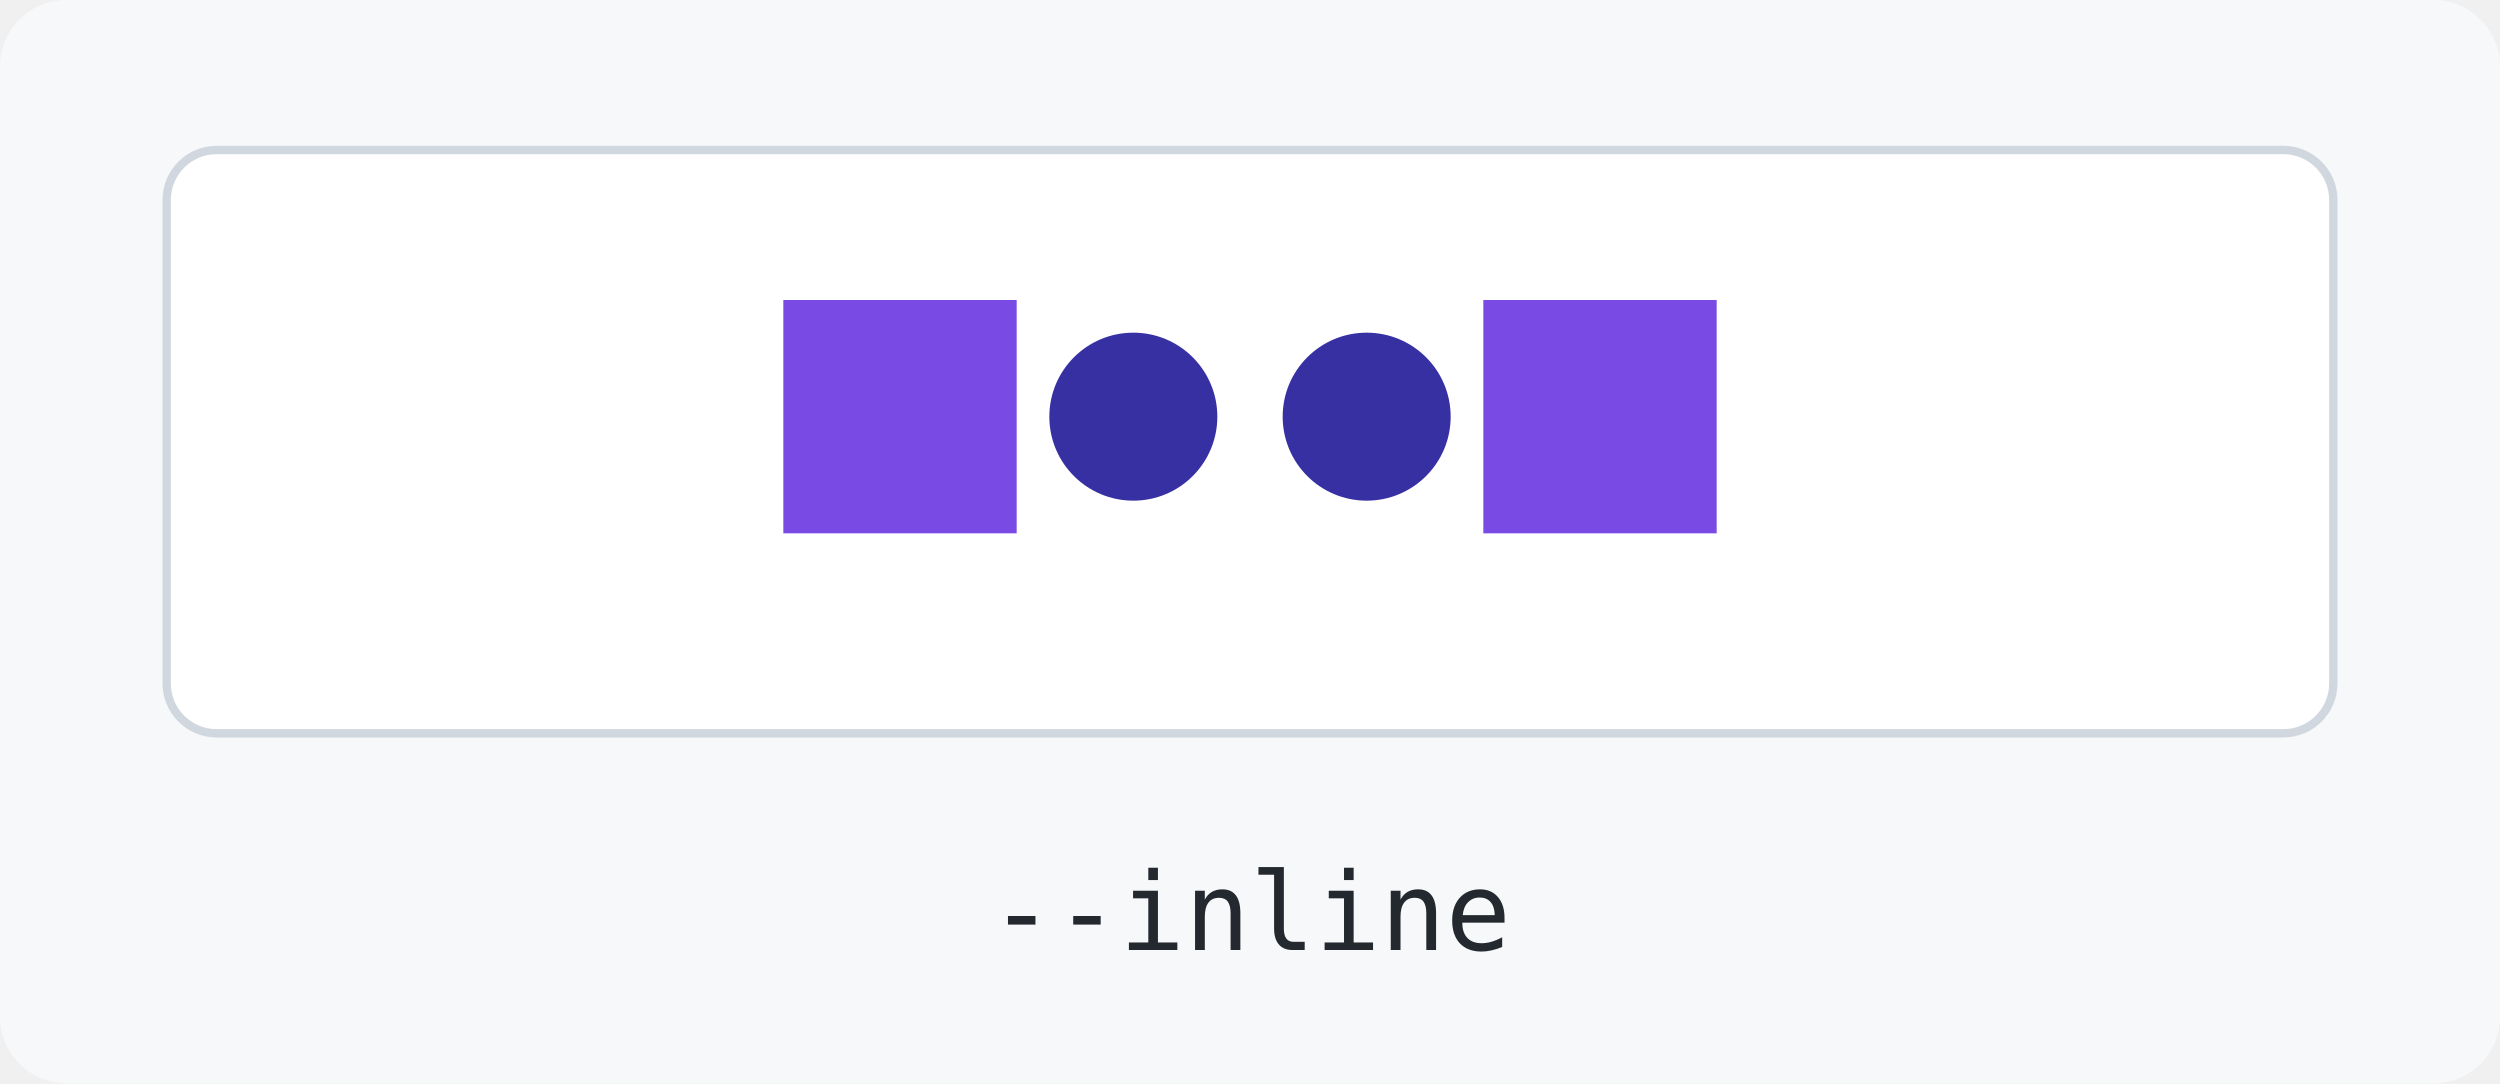
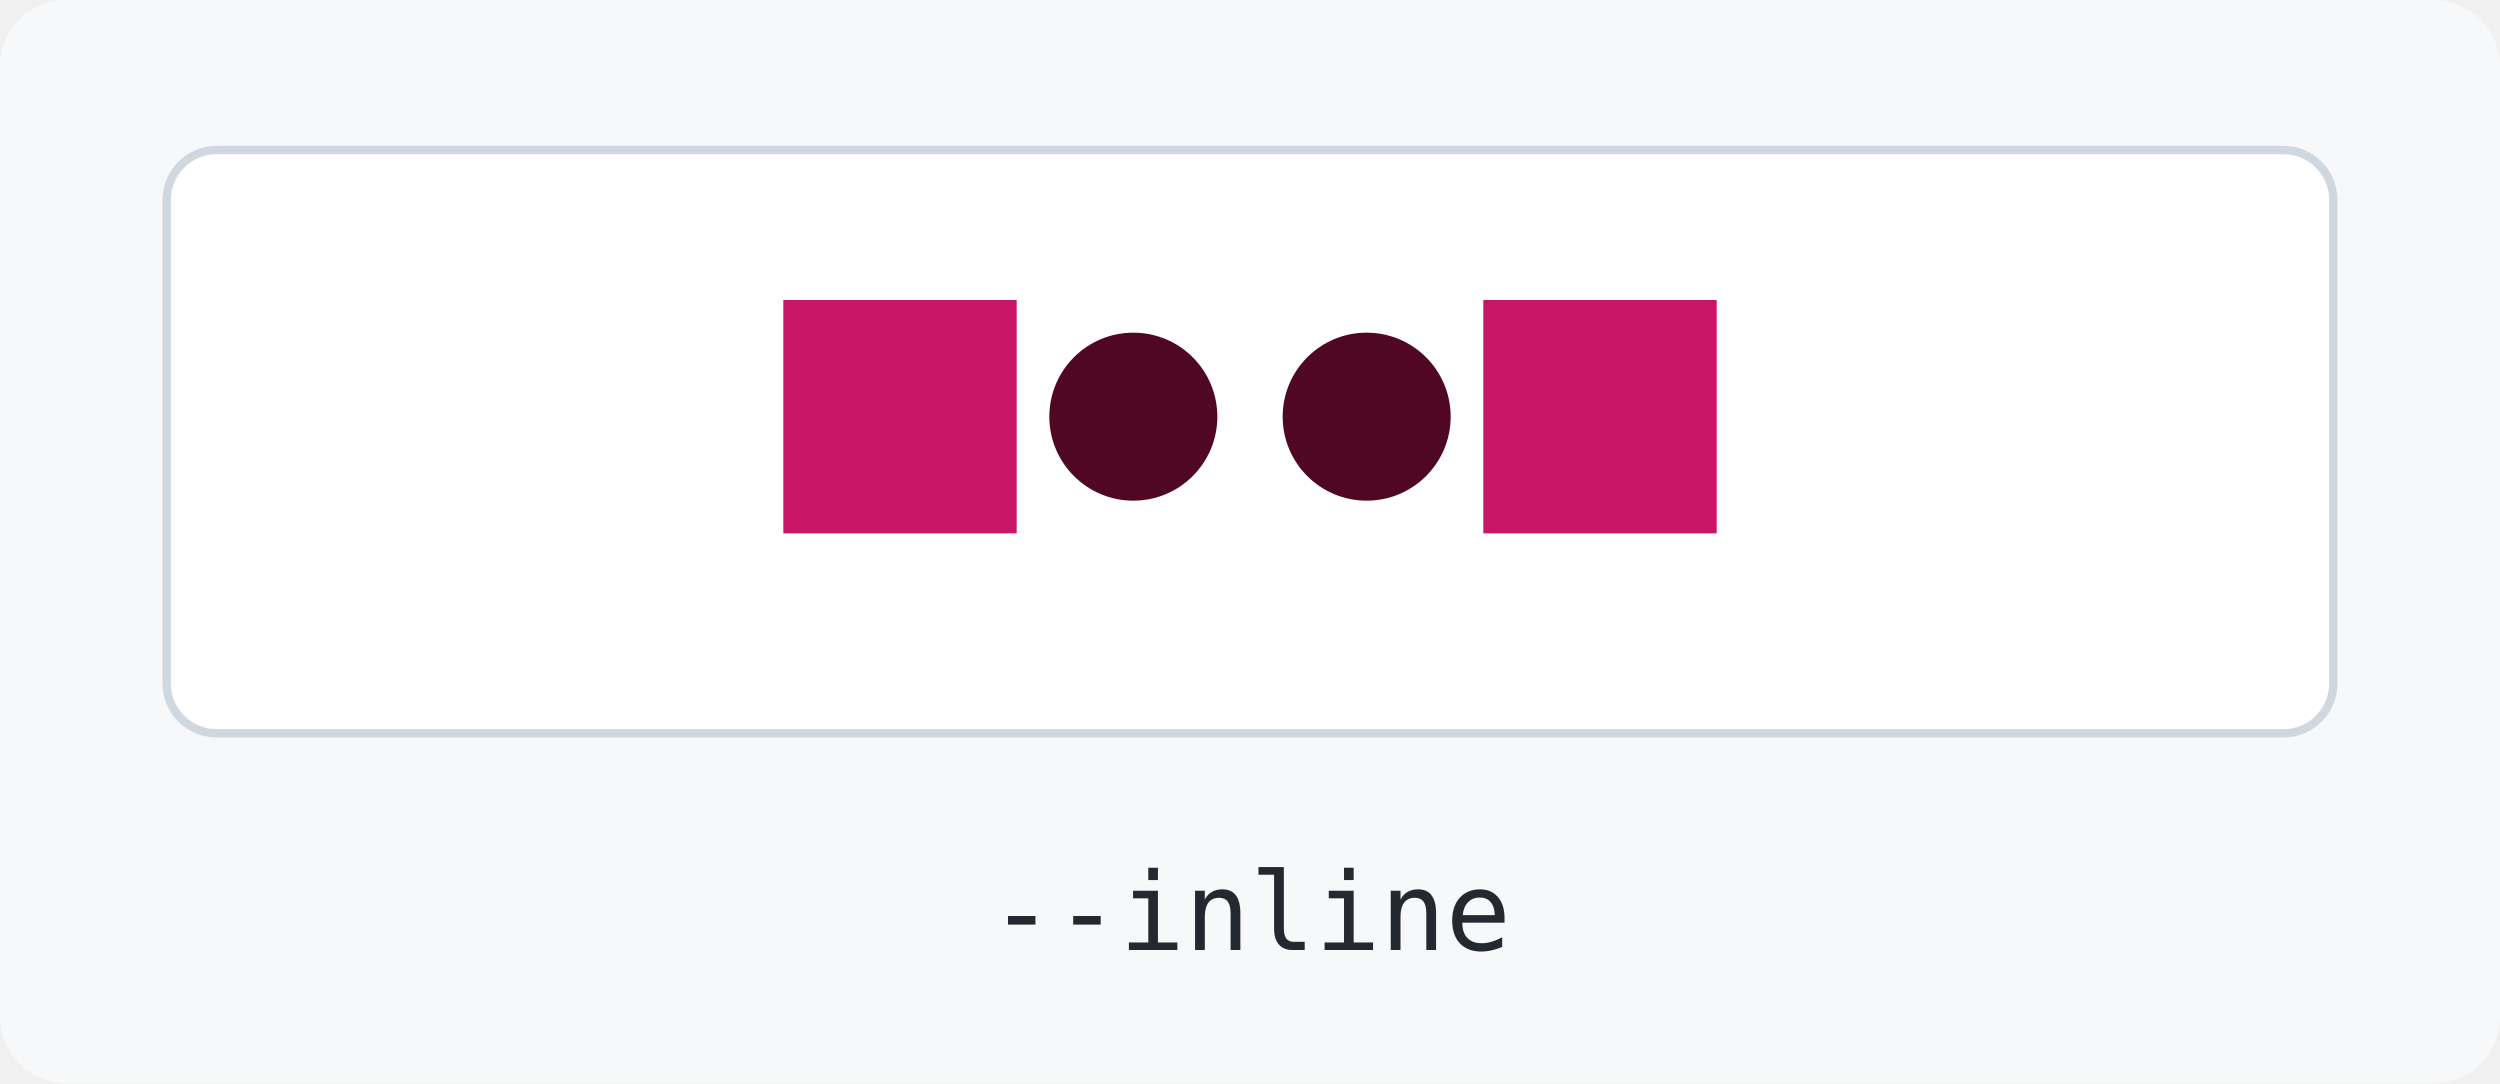
<svg xmlns="http://www.w3.org/2000/svg" width="300" height="130" viewBox="0 0 300 130" role="img" aria-label="inline --inline clingon">
  <rect width="300" height="130" rx="8" fill="#f6f8fa" />
  <rect x="20" y="18" width="260" height="70" rx="6" fill="#ffffff" stroke="#d0d7de" />
-   <rect x="94" y="36" width="28" height="28" fill="#794ae4" />
-   <circle cx="136" cy="50" r="10.08" fill="#3730a3" />
-   <circle cx="164" cy="50" r="10.08" fill="#3730a3" />
-   <rect x="178" y="36" width="28" height="28" fill="#794ae4" />
+   <rect x="94" y="36" width="28" height="28" fill="#c91565" />
+   <circle cx="136" cy="50" r="10.08" fill="#500724" />
+   <circle cx="164" cy="50" r="10.08" fill="#500724" />
+   <rect x="178" y="36" width="28" height="28" fill="#c91565" />
  <text x="150" y="114" text-anchor="middle" font-family="ui-monospace, SFMono-Regular, Menlo, Consolas, monospace" font-size="13" font-weight="400" fill="#24292f">--inline</text>
</svg>
